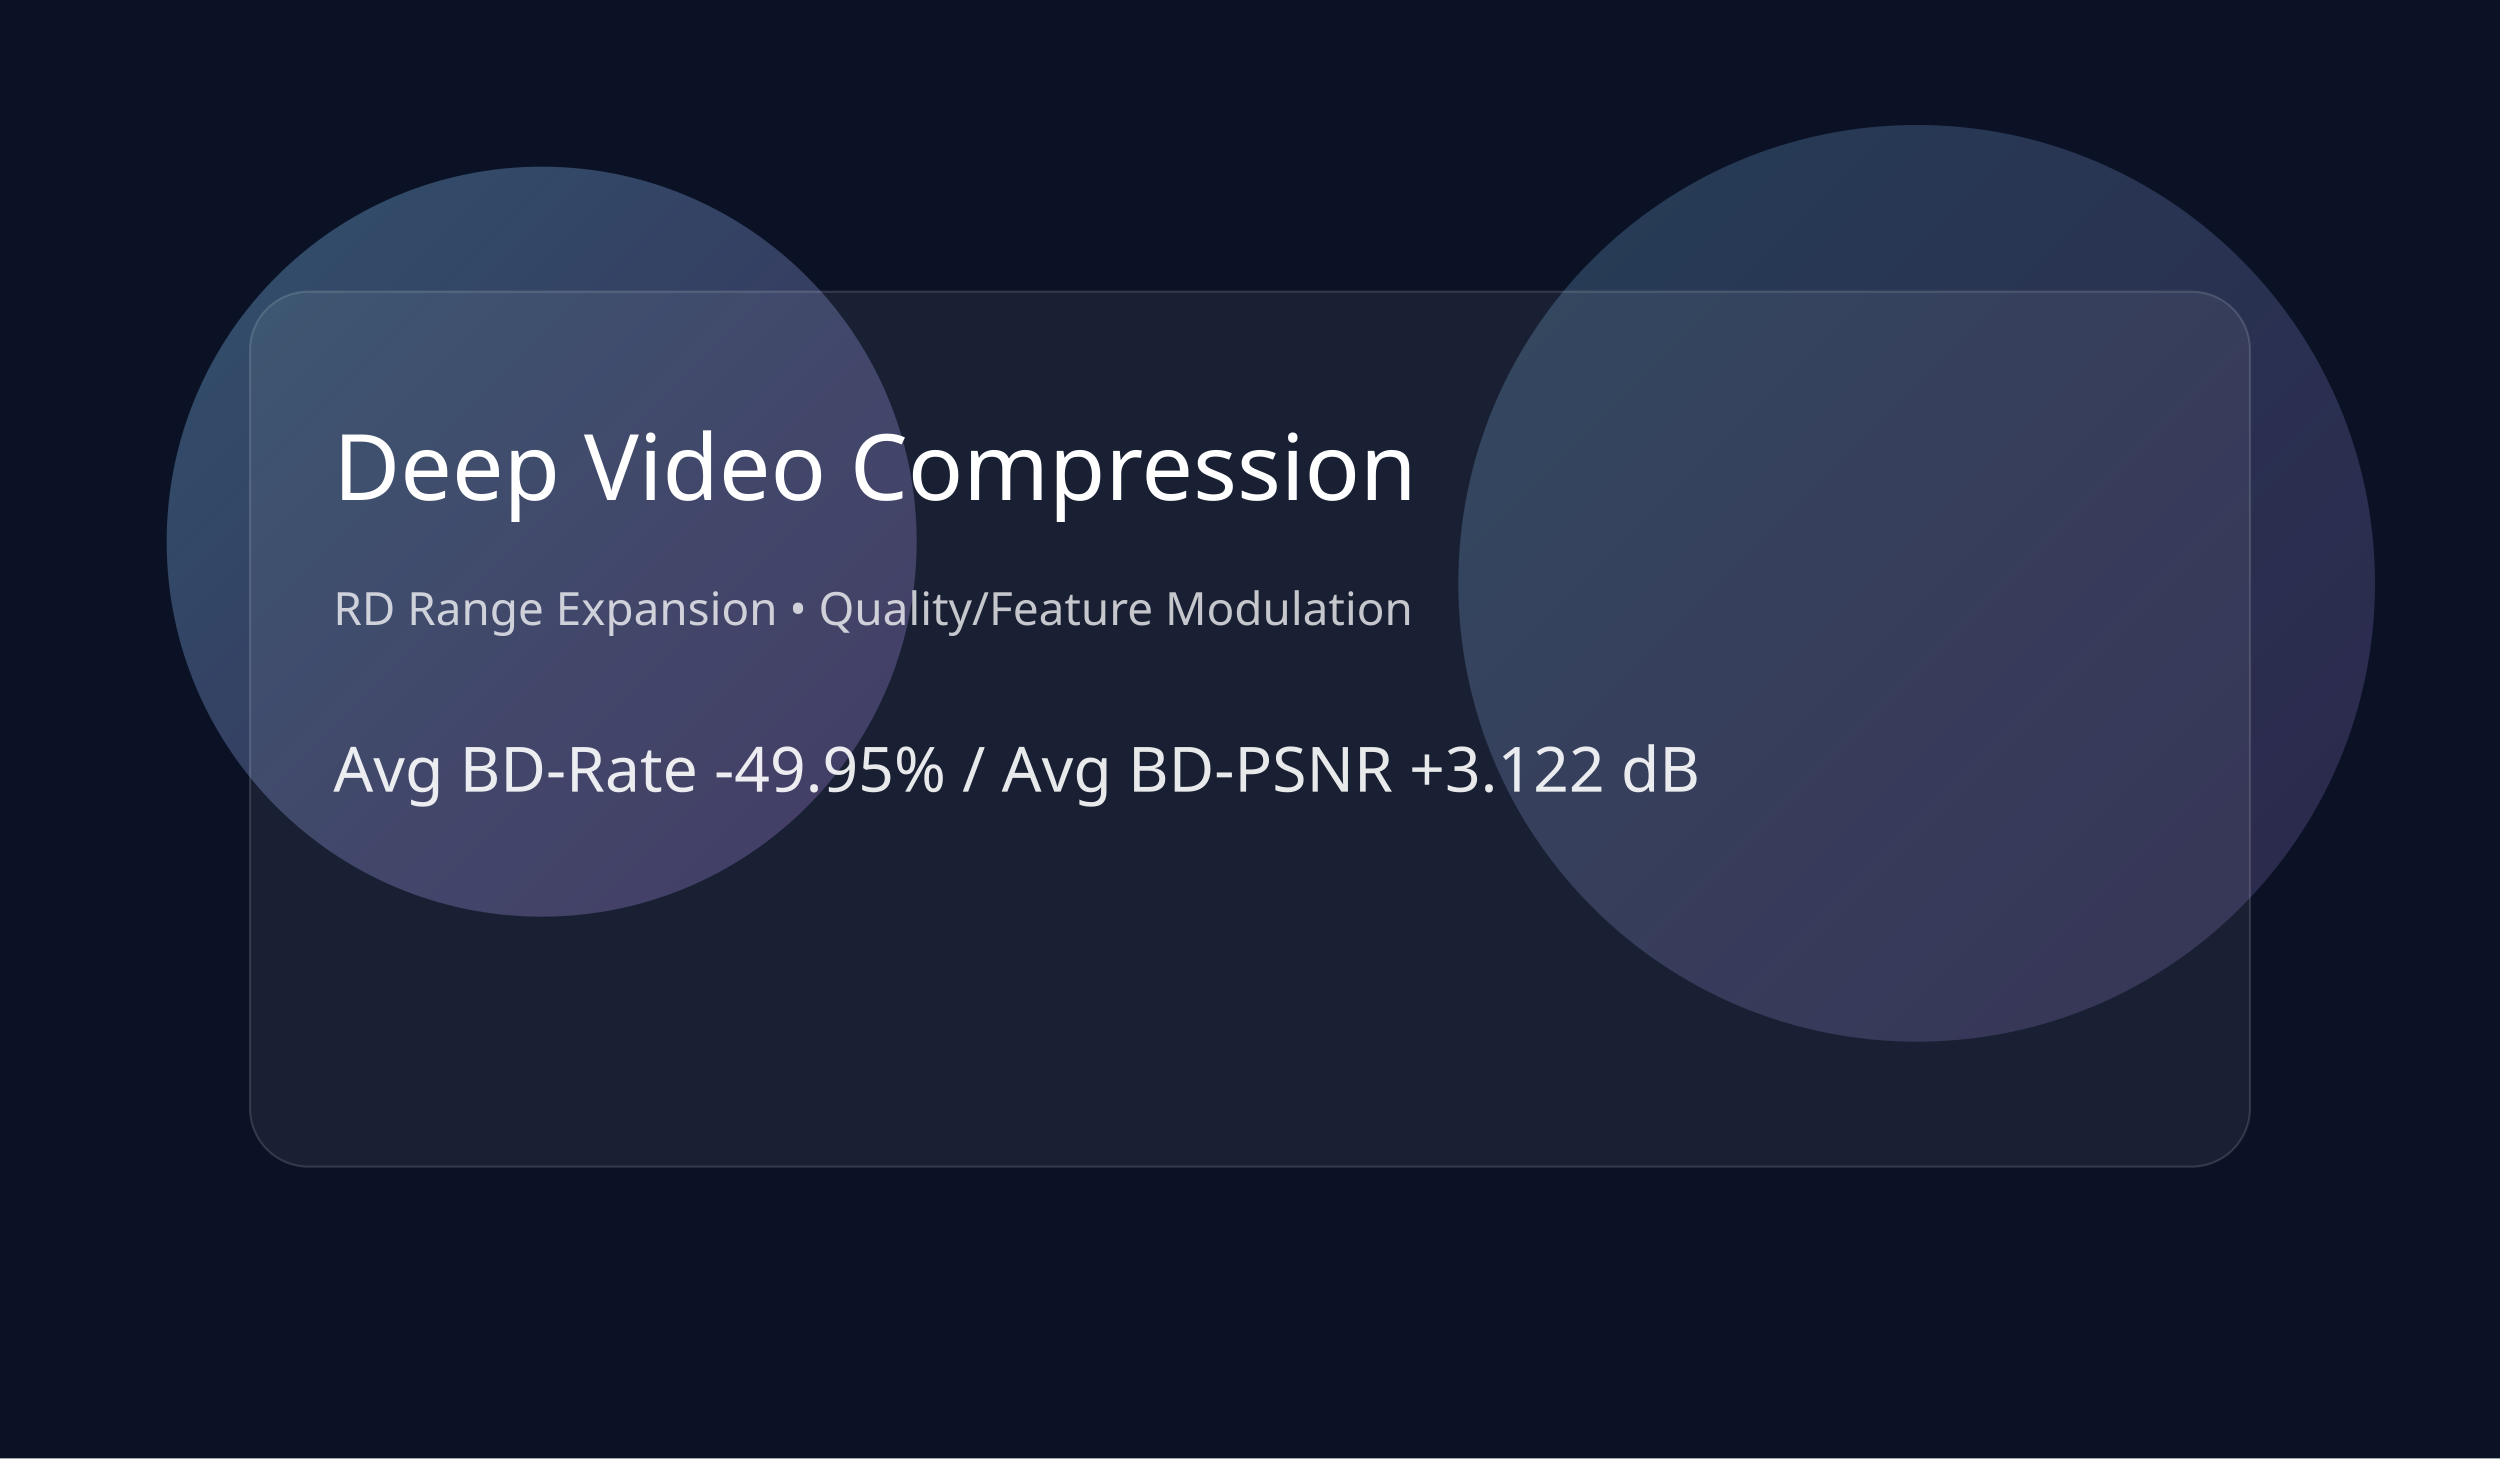
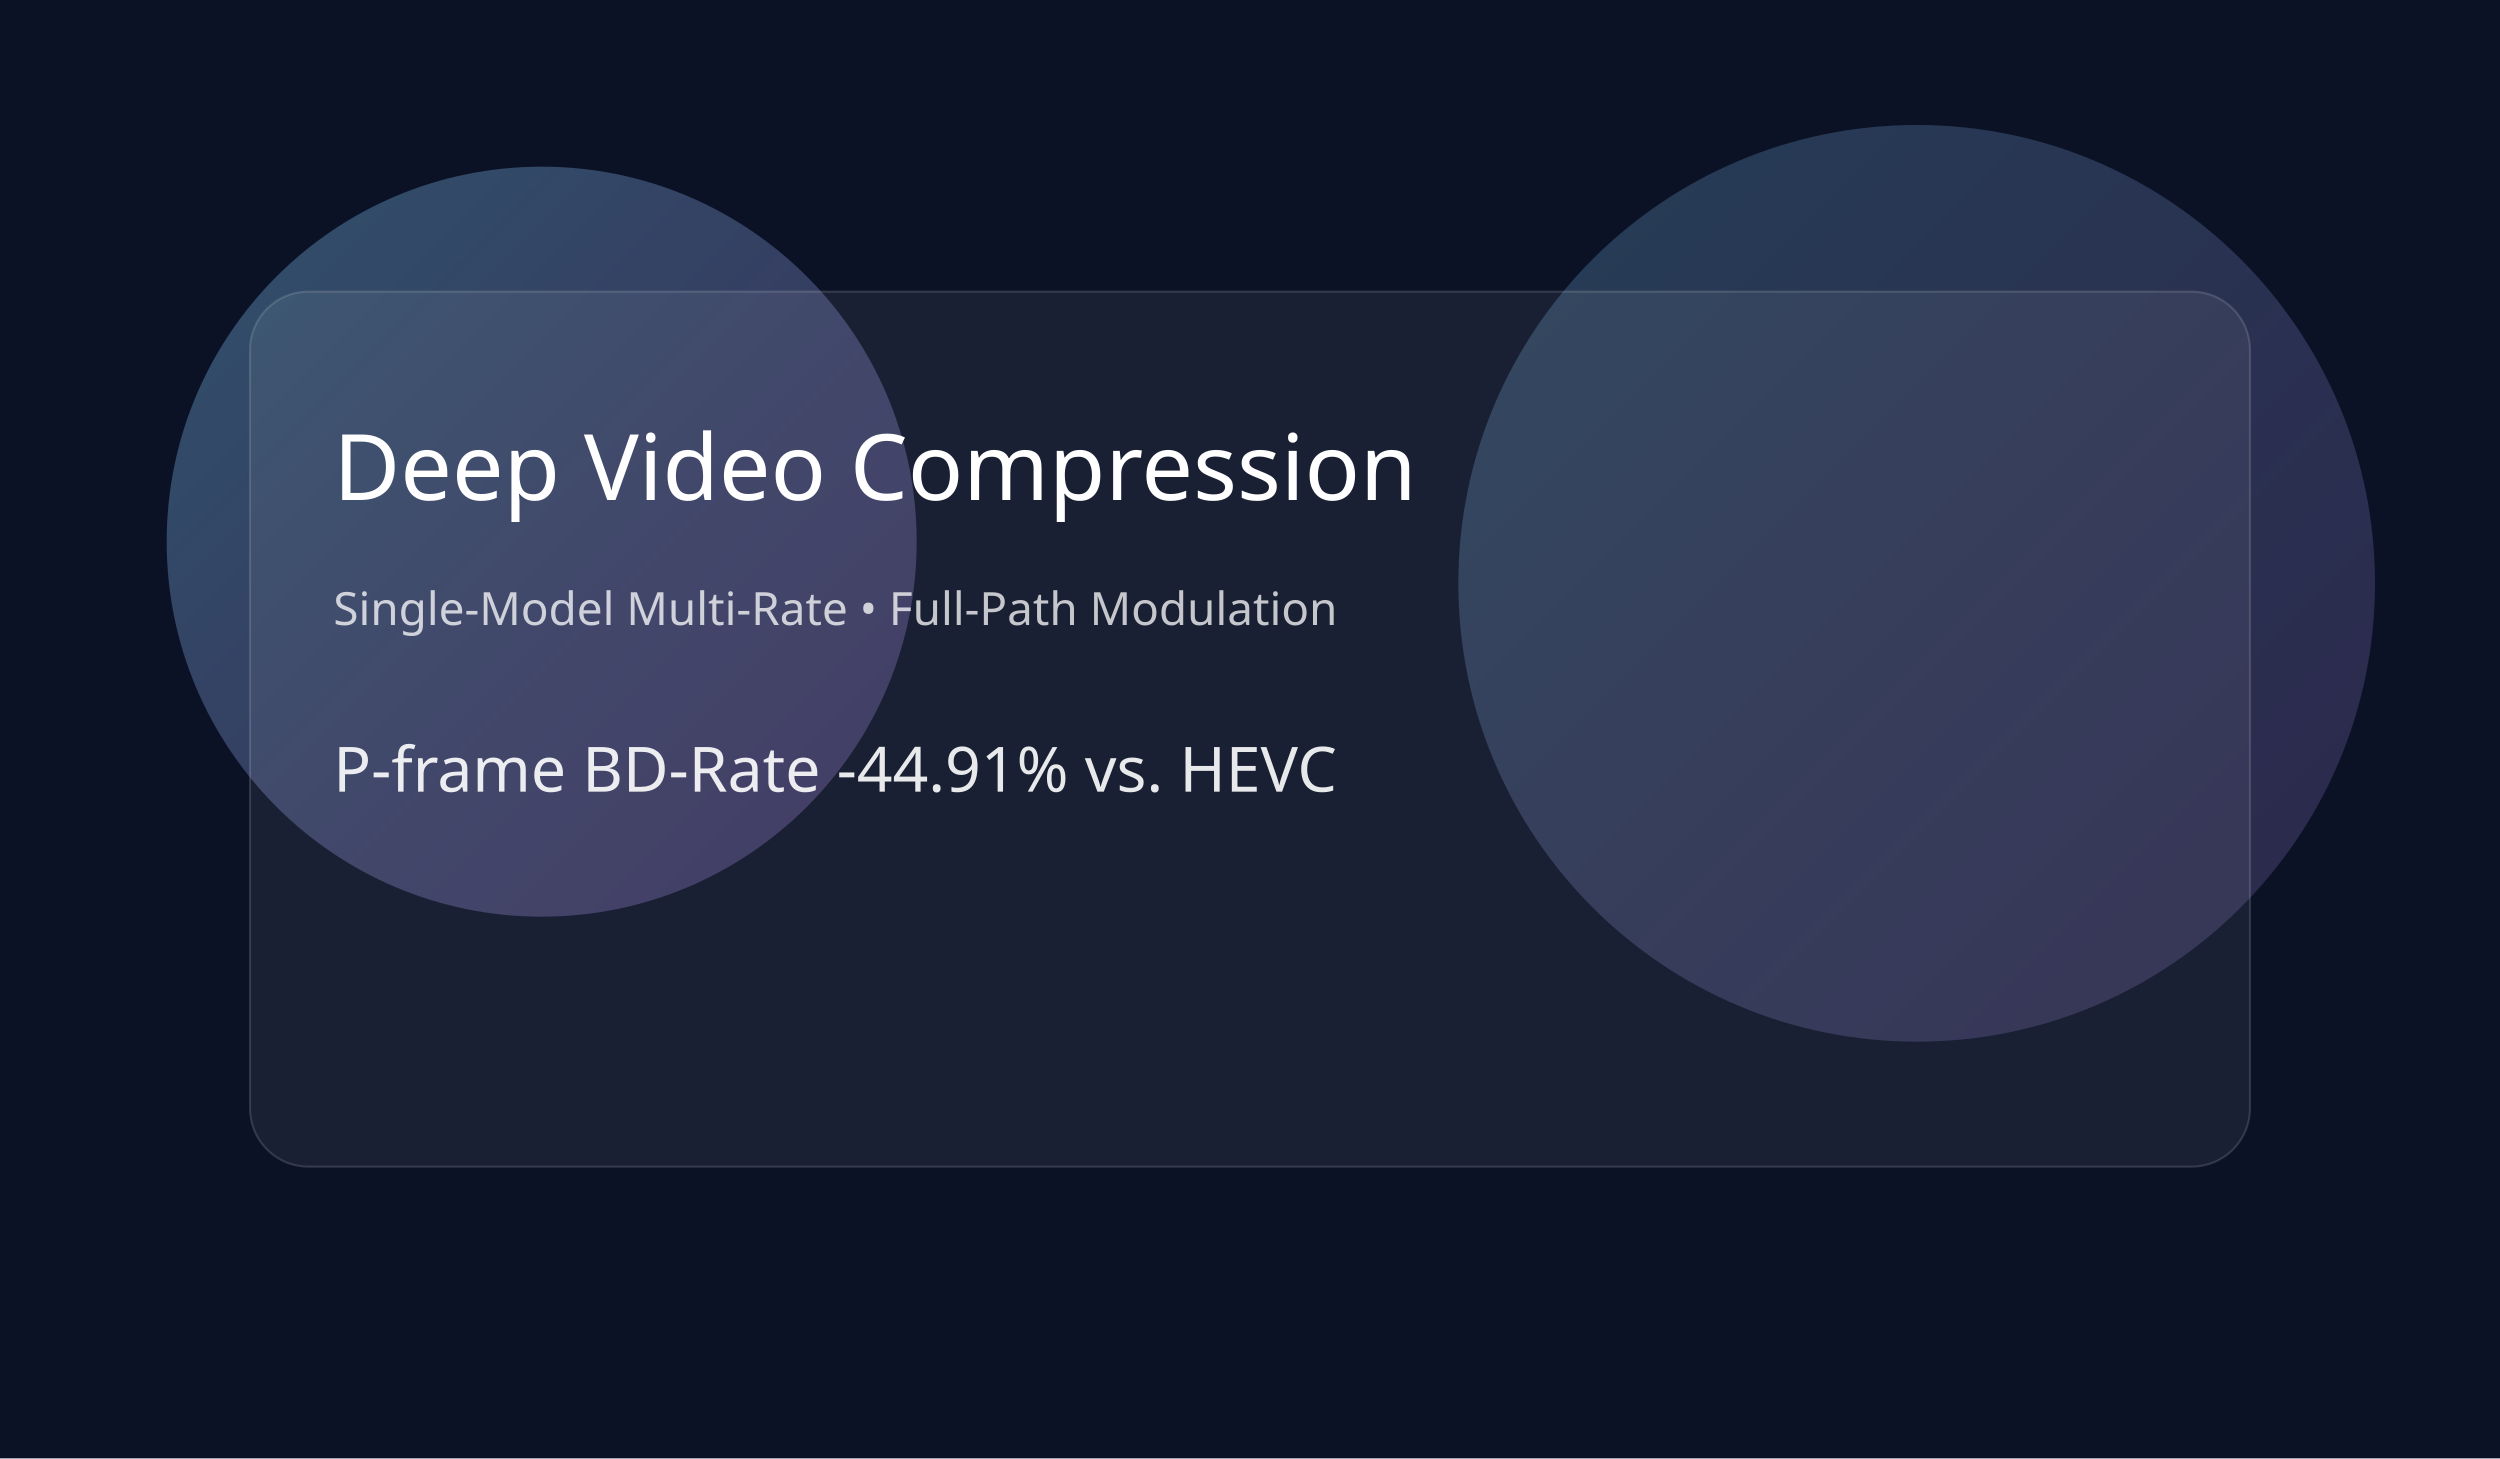
<svg xmlns="http://www.w3.org/2000/svg" width="1200" height="700" viewBox="0 0 1200 700">
  <defs>
    <linearGradient id="g" x1="0" y1="0" x2="1" y2="1">
      <stop offset="0" stop-color="#7CDAFF" stop-opacity=".9" />
      <stop offset="1" stop-color="#C58BFF" stop-opacity=".7" />
    </linearGradient>
  </defs>
  <rect width="1200" height="700" fill="#0B1226" />
  <circle cx="260" cy="260" r="180" fill="url(#g)" opacity=".35" />
  <circle cx="920" cy="280" r="220" fill="url(#g)" opacity=".25" />
  <rect x="120" y="140" width="960" height="420" rx="28" fill="rgba(255,255,255,.06)" stroke="rgba(255,255,255,.14)" />
  <text x="160" y="240" fill="white" font-size="44" font-family="ui-sans-serif,system-ui">Deep Video Compression</text>
  <text x="160" y="300" fill="rgba(255,255,255,.75)" font-size="22" font-family="ui-sans-serif,system-ui">
-     RD Range Expansion • Quality/Feature Modulation
+     Single-Model Multi-Rate • Full-Path Modulation
  </text>
  <text x="160" y="380" fill="rgba(255,255,255,.9)" font-size="30" font-family="ui-sans-serif,system-ui">
-     Avg BD-Rate -49.95% / Avg BD-PSNR +3.122 dB
+     P-frame BD-Rate -44.91% vs. HEVC
  </text>
</svg>
